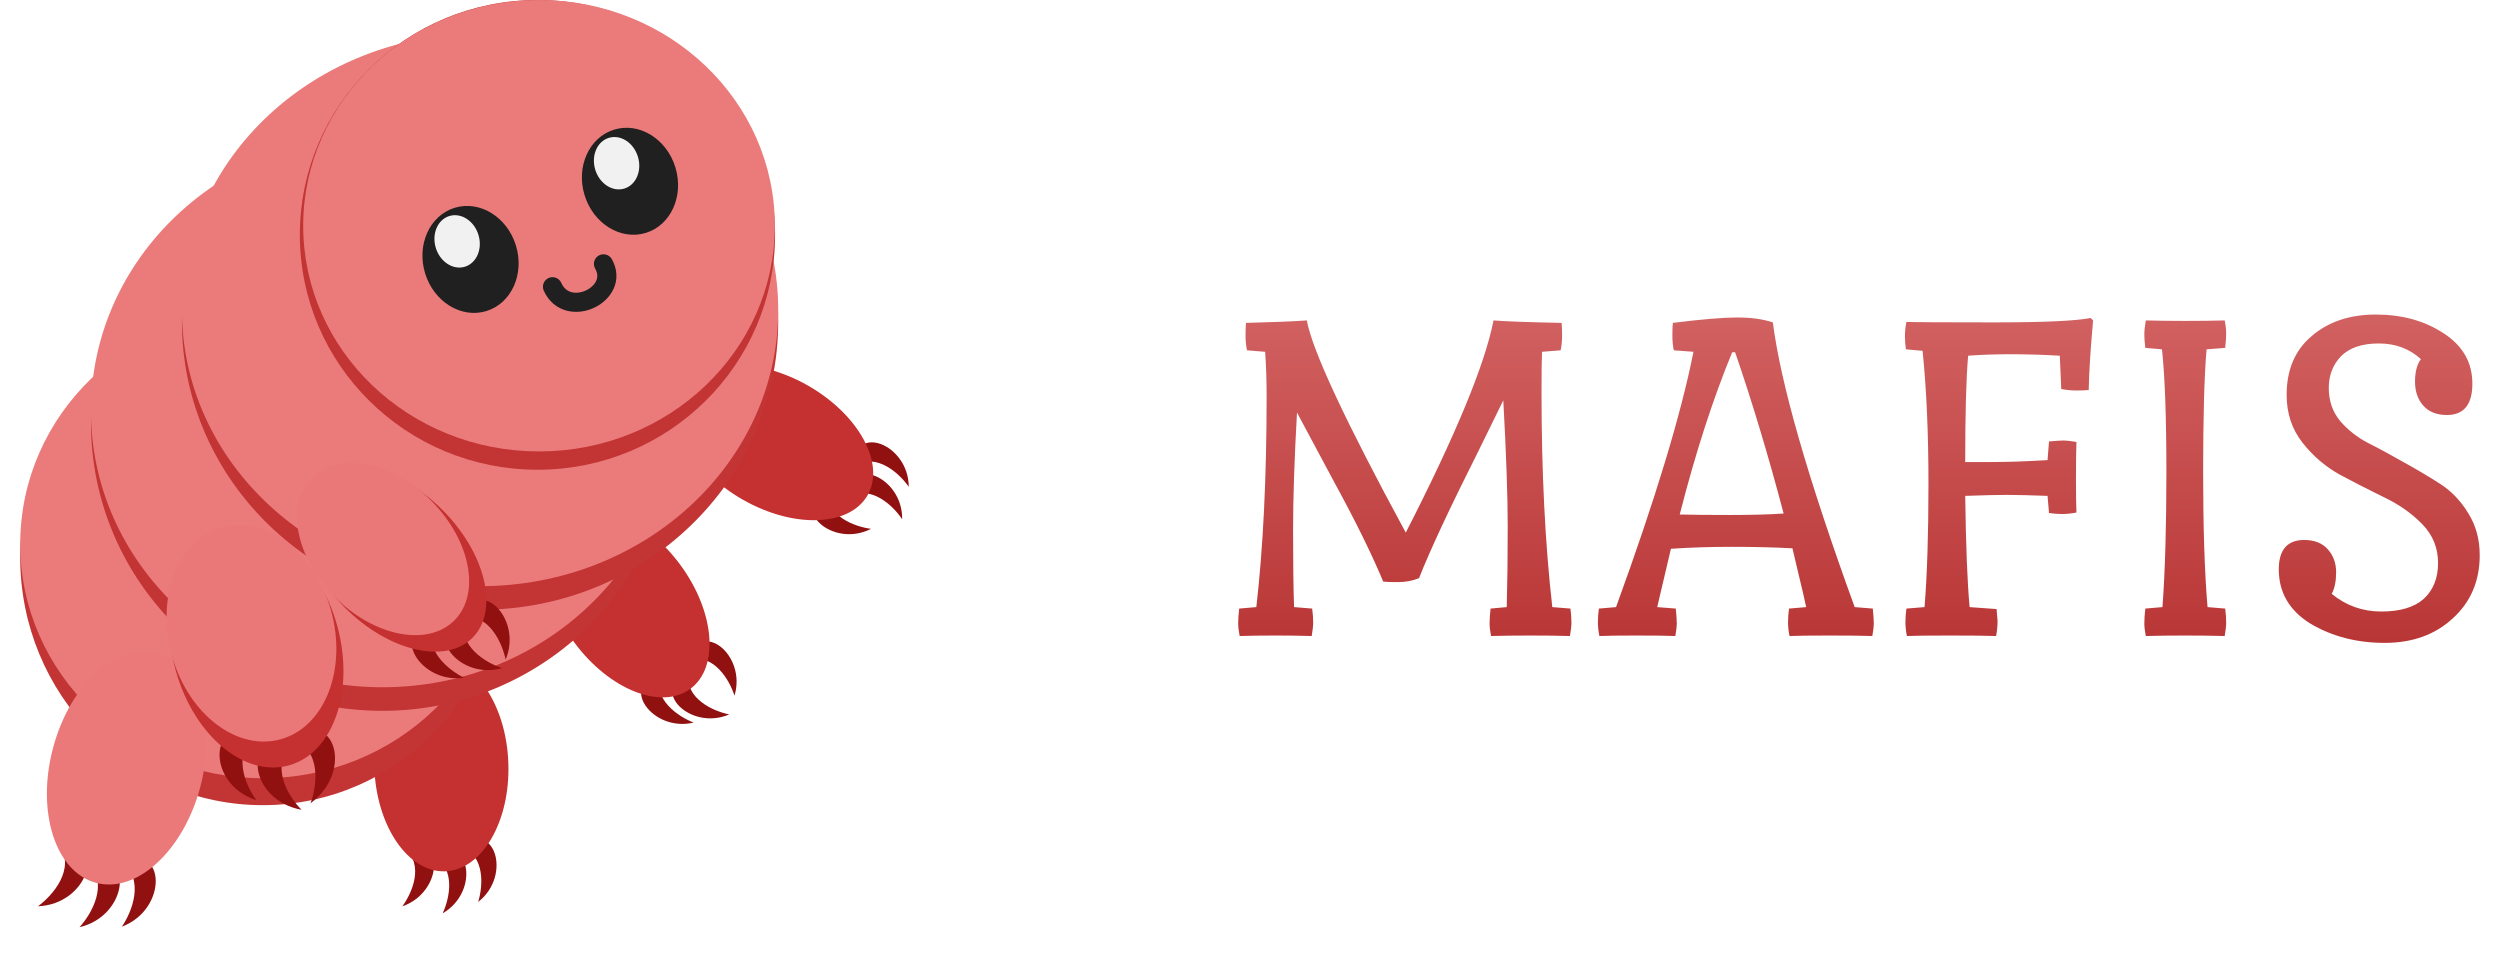
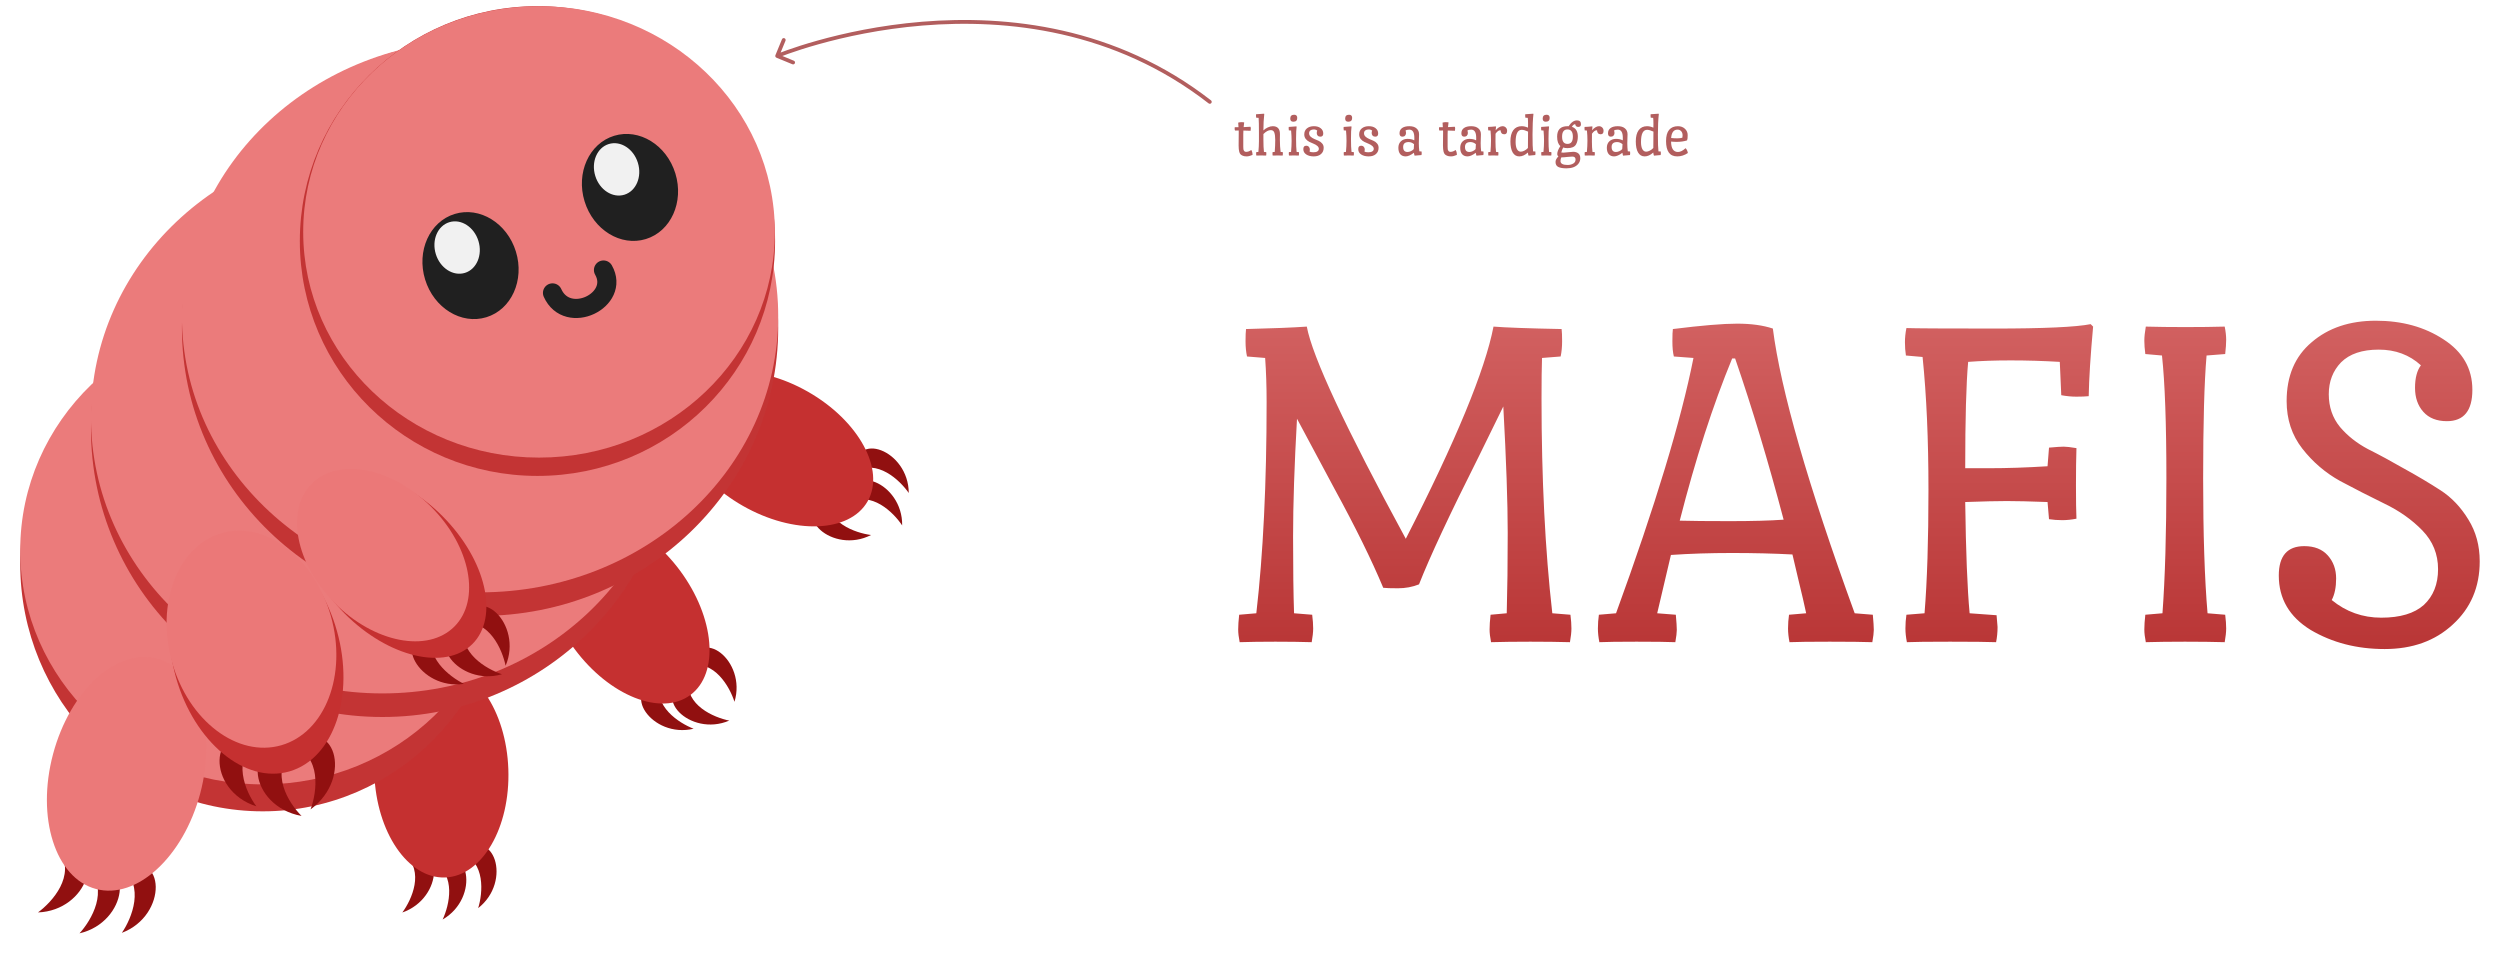
- <svg xmlns="http://www.w3.org/2000/svg" width="653" height="250" viewBox="0 0 653 250" fill="none">
-   <path d="M124.897 235.588C126.118 231.649 126.857 223.571 120.439 221.059C128.999 213.942 133.895 228.568 124.897 235.588Z" fill="#911010" />
-   <path d="M115.616 238.573C117.373 234.833 119.225 226.929 113.216 223.585C122.683 217.674 125.504 232.816 115.616 238.573Z" fill="#911010" />
-   <path d="M105.084 236.737C107.544 233.399 110.918 225.994 105.681 221.577C116.135 217.567 115.92 232.958 105.084 236.737Z" fill="#911010" />
-   <ellipse cx="17.514" cy="27.719" rx="17.514" ry="27.719" transform="matrix(0.999429 -0.0337796 0.0351897 0.999381 96.7952 172.775)" fill="#C53030" />
-   <path d="M191.845 181.703C190.596 177.78 186.611 170.717 180.008 172.214C182.878 161.595 195.124 170.922 191.845 181.703Z" fill="#911010" />
-   <path d="M190.484 186.61C186.448 185.798 178.99 182.612 179.754 175.884C169.514 179.902 180.127 191.051 190.484 186.61Z" fill="#911010" />
-   <path d="M181.173 188.735C177.332 187.252 170.522 182.848 172.414 176.347C161.642 178.572 170.213 191.358 181.173 188.735Z" fill="#911010" />
-   <ellipse cx="163.831" cy="157.645" rx="17.159" ry="27.719" transform="rotate(-36.527 163.831 157.645)" fill="#C53030" />
-   <path d="M237.367 127.159C235.019 123.777 229.131 118.2 223.261 121.574C222.878 110.581 237.327 115.89 237.367 127.159Z" fill="#911010" />
-   <path d="M235.646 135.632C233.365 132.204 227.589 126.512 221.653 129.769C221.489 118.77 235.829 124.364 235.646 135.632Z" fill="#911010" />
-   <path d="M227.516 138.135C223.434 137.603 215.775 134.936 216.074 128.173C206.135 132.885 217.489 143.278 227.516 138.135Z" fill="#911010" />
-   <ellipse cx="202.537" cy="115.615" rx="17.159" ry="27.719" transform="rotate(-60.3232 202.537 115.615)" fill="#C53030" />
-   <ellipse cx="68.637" cy="145.633" rx="63.357" ry="64.677" fill="#C33434" />
-   <ellipse cx="68.637" cy="142.113" rx="63.357" ry="61.157" fill="#EB7B7B" />
-   <ellipse cx="99.875" cy="110.434" rx="76.116" ry="75.236" fill="#C33434" />
-   <ellipse cx="99.875" cy="107.354" rx="76.116" ry="72.156" fill="#EB7B7B" />
-   <ellipse cx="125.394" cy="84.036" rx="77.876" ry="75.236" fill="#C33434" />
-   <ellipse cx="125.394" cy="80.956" rx="77.876" ry="72.156" fill="#EB7B7B" />
-   <ellipse cx="140.384" cy="61.35" rx="62.068" ry="61.35" fill="#C33434" />
-   <ellipse cx="140.793" cy="58.957" rx="61.597" ry="58.957" fill="#EB7B7B" />
-   <ellipse cx="122.901" cy="67.763" rx="12.405" ry="14.108" transform="rotate(-17.0738 122.901 67.7629)" fill="#202020" />
-   <ellipse cx="119.401" cy="63.048" rx="5.824" ry="6.926" transform="rotate(-17.0738 119.401 63.048)" fill="#F1F1F1" />
-   <ellipse cx="164.551" cy="47.346" rx="12.405" ry="14.108" transform="rotate(-17.0738 164.551 47.3459)" fill="#202020" />
-   <ellipse cx="161.052" cy="42.631" rx="5.824" ry="6.926" transform="rotate(-17.0738 161.052 42.631)" fill="#F1F1F1" />
-   <path d="M144.315 74.898C148.216 83.587 162.13 76.799 157.631 68.92" stroke="#202020" stroke-width="5" stroke-linecap="round" />
-   <path d="M31.829 242.048C34.447 238.221 37.895 229.79 31.746 224.965C43.379 220.157 43.905 237.49 31.829 242.048Z" fill="#911010" />
-   <path d="M20.767 242.178C23.901 238.743 28.503 230.867 23.07 225.284C35.294 222.072 33.397 239.272 20.767 242.178Z" fill="#911010" />
-   <path d="M9.925 236.714C13.691 233.945 19.784 227.109 15.541 220.629C28.213 219.787 22.936 236.247 9.925 236.714Z" fill="#911010" />
-   <ellipse cx="19.895" cy="31.128" rx="19.895" ry="31.128" transform="matrix(0.965696 0.259675 -0.257546 0.966266 21.8768 165.266)" fill="#EB7979" />
-   <path d="M121.19 177.017C117.31 175.103 110.598 169.853 113.191 163.227C101.707 164.541 109.473 178.73 121.19 177.017Z" fill="#911010" />
-   <path d="M131.11 174.505C127.006 173.136 119.643 168.846 121.311 161.93C110.112 164.793 119.735 177.794 131.11 174.505Z" fill="#911010" />
-   <path d="M132.065 172.285C131.195 168.047 127.812 160.225 120.747 161.058C124.922 150.28 136.686 161.382 132.065 172.285Z" fill="#911010" />
-   <ellipse cx="18.031" cy="29.127" rx="18.031" ry="29.127" transform="matrix(-0.708679 0.705531 0.705531 0.708679 95.0704 112.605)" fill="#C53030" />
-   <ellipse cx="17.801" cy="26.361" rx="17.801" ry="26.361" transform="matrix(-0.708679 0.705531 0.705531 0.708679 94.0784 112.152)" fill="#EB7878" />
-   <path d="M66.96 209.004C64.117 205.175 60.385 196.646 67.126 191.434C54.436 186.962 53.784 204.807 66.96 209.004Z" fill="#911010" />
-   <path d="M78.765 211.513C75.356 208.108 70.362 200.196 76.324 194.235C62.981 191.428 64.977 209.037 78.765 211.513Z" fill="#911010" />
-   <path d="M81.114 209.81C82.808 205.208 84.097 195.822 76.274 193.095C87.196 184.596 92.572 201.412 81.114 209.81Z" fill="#911010" />
-   <ellipse cx="21.881" cy="31.796" rx="21.881" ry="31.796" transform="matrix(-0.960491 0.278312 0.271453 0.962452 79.3725 132.581)" fill="#C53030" />
-   <ellipse cx="21.602" cy="28.777" rx="21.602" ry="28.777" transform="matrix(-0.960467 0.278394 0.271352 0.96248 78.6231 131.638)" fill="#EB7878" />
-   <path d="M407.895 84.336C407.98 85.019 408.023 86.085 408.023 87.536C408.023 88.987 407.895 90.309 407.639 91.504L402.775 91.888C402.69 94.277 402.647 97.819 402.647 102.512C402.647 123.419 403.586 142.107 405.463 158.576L410.199 158.96C410.37 160.325 410.455 161.52 410.455 162.544C410.455 163.483 410.327 164.677 410.071 166.128C407.084 166.043 403.628 166 399.703 166C395.778 166 392.364 166.043 389.463 166.128C389.207 164.848 389.079 163.739 389.079 162.8C389.079 161.776 389.164 160.496 389.335 158.96L393.559 158.576C393.73 152.432 393.815 145.435 393.815 137.584C393.815 129.648 393.431 118.64 392.663 104.56C391.81 106.352 389.676 110.704 386.263 117.616C378.668 132.72 373.463 143.856 370.647 151.024C368.94 151.707 367.106 152.048 365.143 152.048C363.266 152.048 361.986 152.005 361.303 151.92C358.316 144.752 354.05 136.091 348.503 125.936C343.042 115.696 339.799 109.637 338.775 107.76C338.092 119.877 337.751 130.16 337.751 138.608C337.751 146.971 337.836 153.627 338.007 158.576L342.743 158.96C342.914 160.325 342.999 161.52 342.999 162.544C342.999 163.483 342.871 164.677 342.615 166.128C339.884 166.043 336.727 166 333.143 166C329.559 166 326.444 166.043 323.799 166.128C323.543 164.848 323.415 163.739 323.415 162.8C323.415 161.776 323.5 160.496 323.671 158.96L328.151 158.576C329.943 143.045 330.839 124.656 330.839 103.408C330.839 99.312 330.711 95.472 330.455 91.888L325.719 91.504C325.463 90.309 325.335 88.987 325.335 87.536C325.335 86.085 325.378 85.019 325.463 84.336C332.46 84.165 337.751 83.952 341.335 83.696C342.786 91.547 351.404 110.021 367.191 139.12C380.247 113.605 387.884 95.131 390.103 83.696C393.26 83.952 399.191 84.165 407.895 84.336ZM437.212 91.504C436.956 90.48 436.828 89.157 436.828 87.536C436.828 85.915 436.871 84.848 436.956 84.336C444.465 83.397 450.055 82.928 453.724 82.928C457.393 82.928 460.508 83.355 463.068 84.208C465.116 100.251 472.241 125.04 484.444 158.576L489.18 158.96C489.351 160.837 489.436 162.16 489.436 162.928C489.436 163.611 489.308 164.677 489.052 166.128C486.663 166.043 482.951 166 477.916 166C472.881 166 469.383 166.043 467.42 166.128C467.164 164.848 467.036 163.653 467.036 162.544C467.036 161.349 467.121 160.155 467.292 158.96L471.772 158.576C471.345 156.528 470.663 153.584 469.724 149.744C468.785 145.819 468.273 143.643 468.188 143.216C463.324 142.96 458.033 142.832 452.316 142.832C446.684 142.832 441.393 143.003 436.444 143.344L432.86 158.576L437.724 158.96C437.895 160.837 437.98 162.16 437.98 162.928C437.98 163.611 437.852 164.677 437.596 166.128C435.548 166.043 432.177 166 427.484 166C422.876 166 419.633 166.043 417.756 166.128C417.5 164.848 417.372 163.653 417.372 162.544C417.372 161.349 417.457 160.155 417.628 158.96L422.108 158.576C432.348 130.501 439.089 108.272 442.332 91.888L437.212 91.504ZM438.748 134.384C441.649 134.469 446.001 134.512 451.804 134.512C457.607 134.512 462.3 134.384 465.884 134.128C461.873 118.939 457.649 104.901 453.212 92.016H452.444C447.409 104.219 442.844 118.341 438.748 134.384ZM535.202 115.312C537.079 115.141 538.359 115.056 539.042 115.056C539.725 115.056 540.834 115.184 542.37 115.44C542.285 118 542.242 121.243 542.242 125.168C542.242 129.093 542.285 131.995 542.37 133.872C541.09 134.128 539.853 134.256 538.658 134.256C537.463 134.256 536.311 134.171 535.202 134L534.818 129.52C530.21 129.349 526.669 129.264 524.194 129.264C521.719 129.264 518.093 129.349 513.314 129.52C513.485 142.491 513.869 152.176 514.466 158.576L521.506 159.088L521.762 162.16C521.762 163.525 521.634 164.848 521.378 166.128C519.159 166.043 515.149 166 509.346 166C503.629 166 499.874 166.043 498.082 166.128C497.826 164.848 497.698 163.653 497.698 162.544C497.698 161.349 497.783 160.155 497.954 158.96L502.69 158.576C503.373 150.213 503.714 139.461 503.714 126.32C503.714 113.179 503.202 101.616 502.178 91.632L497.826 91.248C497.655 90.139 497.57 88.987 497.57 87.792C497.57 86.597 497.698 85.36 497.954 84.08C500.087 84.165 507.682 84.208 520.738 84.208C533.794 84.208 542.242 83.824 546.082 83.056L546.722 83.696C546.039 91.205 545.655 97.264 545.57 101.872C544.717 101.957 543.65 102 542.37 102C541.09 102 539.767 101.872 538.402 101.616L538.018 92.912C533.666 92.656 529.399 92.528 525.218 92.528C521.122 92.528 517.41 92.656 514.082 92.912C513.57 98.544 513.314 107.803 513.314 120.688H519.586C524.279 120.688 529.357 120.517 534.818 120.176L535.202 115.312ZM576.356 91.248C575.759 98.16 575.46 108.869 575.46 123.376C575.46 137.883 575.844 149.616 576.612 158.576L581.22 158.96C581.391 160.325 581.476 161.52 581.476 162.544C581.476 163.483 581.348 164.677 581.092 166.128C578.105 166.043 574.649 166 570.724 166C566.799 166 563.385 166.043 560.484 166.128C560.228 164.848 560.1 163.739 560.1 162.8C560.1 161.776 560.185 160.496 560.356 158.96L564.836 158.576C565.519 149.36 565.86 137.627 565.86 123.376C565.86 109.04 565.476 98.331 564.708 91.248L560.356 90.864C560.185 89.499 560.1 88.347 560.1 87.408C560.1 86.384 560.228 85.147 560.484 83.696C563.471 83.781 566.927 83.824 570.852 83.824C574.777 83.824 578.191 83.781 581.092 83.696C581.348 84.976 581.476 86.128 581.476 87.152C581.476 88.091 581.391 89.328 581.22 90.864L576.356 91.248ZM601.877 141.04C604.522 141.04 606.57 141.851 608.021 143.472C609.472 145.093 610.197 147.099 610.197 149.488C610.197 151.792 609.813 153.669 609.045 155.12C612.8 158.192 617.109 159.728 621.973 159.728C626.922 159.728 630.634 158.619 633.109 156.4C635.584 154.096 636.821 150.981 636.821 147.056C636.821 143.131 635.456 139.76 632.725 136.944C629.994 134.128 626.666 131.781 622.741 129.904C618.901 128.027 615.061 126.064 611.221 124.016C607.381 121.883 604.096 119.067 601.365 115.568C598.634 112.069 597.269 107.931 597.269 103.152C597.269 96.581 599.445 91.461 603.797 87.792C608.149 84.037 613.738 82.16 620.565 82.16C627.392 82.16 633.28 83.781 638.229 87.024C643.264 90.267 645.781 94.661 645.781 100.208C645.781 105.669 643.562 108.4 639.125 108.4C636.48 108.4 634.432 107.589 632.981 105.968C631.53 104.347 630.805 102.256 630.805 99.696C630.805 97.136 631.317 95.173 632.341 93.808C629.354 91.077 625.685 89.712 621.333 89.712C616.981 89.712 613.696 90.821 611.477 93.04C609.344 95.259 608.277 98.032 608.277 101.36C608.277 104.688 609.258 107.547 611.221 109.936C613.184 112.24 615.616 114.16 618.517 115.696C621.418 117.147 624.576 118.853 627.989 120.816C631.402 122.693 634.56 124.571 637.461 126.448C640.362 128.325 642.794 130.885 644.757 134.128C646.72 137.285 647.701 140.912 647.701 145.008C647.701 151.749 645.354 157.253 640.661 161.52C636.053 165.787 630.122 167.92 622.869 167.92C615.616 167.92 609.173 166.256 603.541 162.928C597.994 159.515 595.221 154.779 595.221 148.72C595.221 143.6 597.44 141.04 601.877 141.04Z" fill="url(#paint0_linear_66_180)" />
+ <svg xmlns="http://www.w3.org/2000/svg" width="653" height="251" viewBox="0 0 653 251" fill="none">
+   <path d="M124.897 237.198C126.118 233.259 126.857 225.182 120.439 222.669C128.999 215.552 133.895 230.178 124.897 237.198Z" fill="#911010" />
+   <path d="M115.616 240.183C117.373 236.443 119.225 228.539 113.216 225.195C122.683 219.284 125.504 234.426 115.616 240.183Z" fill="#911010" />
+   <path d="M105.084 238.347C107.544 235.009 110.918 227.604 105.681 223.187C116.135 219.177 115.92 234.568 105.084 238.347Z" fill="#911010" />
+   <ellipse cx="17.514" cy="27.719" rx="17.514" ry="27.719" transform="matrix(0.999429 -0.0337796 0.0351897 0.999381 96.7952 174.385)" fill="#C53030" />
+   <path d="M191.845 183.313C190.596 179.39 186.611 172.327 180.008 173.824C182.878 163.206 195.124 172.532 191.845 183.313Z" fill="#911010" />
+   <path d="M190.484 188.22C186.448 187.409 178.99 184.222 179.754 177.494C169.514 181.512 180.127 192.661 190.484 188.22Z" fill="#911010" />
+   <path d="M181.173 190.345C177.332 188.862 170.522 184.458 172.414 177.957C161.642 180.182 170.213 192.968 181.173 190.345Z" fill="#911010" />
+   <ellipse cx="163.831" cy="159.255" rx="17.159" ry="27.719" transform="rotate(-36.527 163.831 159.255)" fill="#C53030" />
+   <path d="M237.367 128.769C235.019 125.387 229.131 119.81 223.261 123.184C222.878 112.191 237.327 117.5 237.367 128.769Z" fill="#911010" />
+   <path d="M235.646 137.242C233.365 133.814 227.589 128.122 221.653 131.379C221.489 120.381 235.829 125.974 235.646 137.242Z" fill="#911010" />
+   <path d="M227.516 139.745C223.434 139.213 215.775 136.547 216.074 129.783C206.135 134.495 217.489 144.888 227.516 139.745Z" fill="#911010" />
+   <ellipse cx="202.537" cy="117.225" rx="17.159" ry="27.719" transform="rotate(-60.3232 202.537 117.225)" fill="#C53030" />
+   <ellipse cx="68.637" cy="147.243" rx="63.357" ry="64.677" fill="#C33434" />
+   <ellipse cx="68.637" cy="143.723" rx="63.357" ry="61.157" fill="#EB7B7B" />
+   <ellipse cx="99.875" cy="112.044" rx="76.116" ry="75.236" fill="#C33434" />
+   <ellipse cx="99.875" cy="108.965" rx="76.116" ry="72.156" fill="#EB7B7B" />
+   <ellipse cx="125.394" cy="85.646" rx="77.876" ry="75.236" fill="#C33434" />
+   <ellipse cx="125.394" cy="82.566" rx="77.876" ry="72.156" fill="#EB7B7B" />
+   <ellipse cx="140.384" cy="62.96" rx="62.068" ry="61.35" fill="#C33434" />
+   <ellipse cx="140.793" cy="60.567" rx="61.597" ry="58.957" fill="#EB7B7B" />
+   <ellipse cx="122.901" cy="69.373" rx="12.405" ry="14.108" transform="rotate(-17.0738 122.901 69.373)" fill="#202020" />
+   <ellipse cx="119.401" cy="64.658" rx="5.824" ry="6.926" transform="rotate(-17.0738 119.401 64.6581)" fill="#F1F1F1" />
+   <ellipse cx="164.551" cy="48.956" rx="12.405" ry="14.108" transform="rotate(-17.0738 164.551 48.956)" fill="#202020" />
+   <ellipse cx="161.052" cy="44.241" rx="5.824" ry="6.926" transform="rotate(-17.0738 161.052 44.2411)" fill="#F1F1F1" />
+   <path d="M144.315 76.508C148.216 85.197 162.13 78.409 157.631 70.53" stroke="#202020" stroke-width="5" stroke-linecap="round" />
+   <path d="M31.829 243.658C34.447 239.831 37.895 231.4 31.746 226.575C43.379 221.767 43.905 239.1 31.829 243.658Z" fill="#911010" />
+   <path d="M20.767 243.788C23.901 240.353 28.503 232.477 23.07 226.894C35.294 223.682 33.397 240.882 20.767 243.788Z" fill="#911010" />
+   <path d="M9.925 238.324C13.691 235.555 19.784 228.719 15.541 222.239C28.213 221.397 22.936 237.857 9.925 238.324Z" fill="#911010" />
+   <ellipse cx="19.895" cy="31.128" rx="19.895" ry="31.128" transform="matrix(0.965696 0.259675 -0.257546 0.966266 21.8768 166.876)" fill="#EB7979" />
+   <path d="M121.19 178.627C117.31 176.713 110.598 171.463 113.191 164.837C101.707 166.151 109.473 180.34 121.19 178.627Z" fill="#911010" />
+   <path d="M131.11 176.115C127.006 174.746 119.643 170.457 121.311 163.54C110.112 166.403 119.735 179.404 131.11 176.115Z" fill="#911010" />
+   <path d="M132.065 173.895C131.195 169.657 127.812 161.835 120.747 162.668C124.922 151.89 136.686 162.992 132.065 173.895Z" fill="#911010" />
+   <ellipse cx="18.031" cy="29.127" rx="18.031" ry="29.127" transform="matrix(-0.708679 0.705531 0.705531 0.708679 95.0704 114.215)" fill="#C53030" />
+   <ellipse cx="17.801" cy="26.361" rx="17.801" ry="26.361" transform="matrix(-0.708679 0.705531 0.705531 0.708679 94.0784 113.762)" fill="#EB7878" />
+   <path d="M66.96 210.614C64.117 206.786 60.385 198.256 67.126 193.044C54.436 188.573 53.784 206.417 66.96 210.614Z" fill="#911010" />
+   <path d="M78.765 213.123C75.356 209.718 70.362 201.806 76.324 195.845C62.981 193.038 64.977 210.647 78.765 213.123Z" fill="#911010" />
+   <path d="M81.114 211.421C82.808 206.818 84.097 197.432 76.274 194.705C87.196 186.206 92.572 203.022 81.114 211.421Z" fill="#911010" />
+   <ellipse cx="21.881" cy="31.796" rx="21.881" ry="31.796" transform="matrix(-0.960491 0.278312 0.271453 0.962452 79.3725 134.191)" fill="#C53030" />
+   <ellipse cx="21.602" cy="28.777" rx="21.602" ry="28.777" transform="matrix(-0.960467 0.278394 0.271352 0.96248 78.6231 133.248)" fill="#EB7878" />
+   <path d="M407.895 85.946C407.98 86.629 408.023 87.695 408.023 89.146C408.023 90.597 407.895 91.919 407.639 93.114L402.775 93.498C402.69 95.887 402.647 99.429 402.647 104.122C402.647 125.029 403.586 143.717 405.463 160.186L410.199 160.57C410.37 161.935 410.455 163.13 410.455 164.154C410.455 165.093 410.327 166.287 410.071 167.738C407.084 167.653 403.628 167.61 399.703 167.61C395.778 167.61 392.364 167.653 389.463 167.738C389.207 166.458 389.079 165.349 389.079 164.41C389.079 163.386 389.164 162.106 389.335 160.57L393.559 160.186C393.73 154.042 393.815 147.045 393.815 139.194C393.815 131.258 393.431 120.25 392.663 106.17C391.81 107.962 389.676 112.314 386.263 119.226C378.668 134.33 373.463 145.466 370.647 152.634C368.94 153.317 367.106 153.658 365.143 153.658C363.266 153.658 361.986 153.615 361.303 153.53C358.316 146.362 354.05 137.701 348.503 127.546C343.042 117.306 339.799 111.247 338.775 109.37C338.092 121.487 337.751 131.77 337.751 140.218C337.751 148.581 337.836 155.237 338.007 160.186L342.743 160.57C342.914 161.935 342.999 163.13 342.999 164.154C342.999 165.093 342.871 166.287 342.615 167.738C339.884 167.653 336.727 167.61 333.143 167.61C329.559 167.61 326.444 167.653 323.799 167.738C323.543 166.458 323.415 165.349 323.415 164.41C323.415 163.386 323.5 162.106 323.671 160.57L328.151 160.186C329.943 144.655 330.839 126.266 330.839 105.018C330.839 100.922 330.711 97.082 330.455 93.498L325.719 93.114C325.463 91.919 325.335 90.597 325.335 89.146C325.335 87.695 325.378 86.629 325.463 85.946C332.46 85.775 337.751 85.562 341.335 85.306C342.786 93.157 351.404 111.631 367.191 140.73C380.247 115.215 387.884 96.741 390.103 85.306C393.26 85.562 399.191 85.775 407.895 85.946ZM437.212 93.114C436.956 92.09 436.828 90.767 436.828 89.146C436.828 87.525 436.871 86.458 436.956 85.946C444.465 85.007 450.055 84.538 453.724 84.538C457.393 84.538 460.508 84.965 463.068 85.818C465.116 101.861 472.241 126.65 484.444 160.186L489.18 160.57C489.351 162.447 489.436 163.77 489.436 164.538C489.436 165.221 489.308 166.287 489.052 167.738C486.663 167.653 482.951 167.61 477.916 167.61C472.881 167.61 469.383 167.653 467.42 167.738C467.164 166.458 467.036 165.263 467.036 164.154C467.036 162.959 467.121 161.765 467.292 160.57L471.772 160.186C471.345 158.138 470.663 155.194 469.724 151.354C468.785 147.429 468.273 145.253 468.188 144.826C463.324 144.57 458.033 144.442 452.316 144.442C446.684 144.442 441.393 144.613 436.444 144.954L432.86 160.186L437.724 160.57C437.895 162.447 437.98 163.77 437.98 164.538C437.98 165.221 437.852 166.287 437.596 167.738C435.548 167.653 432.177 167.61 427.484 167.61C422.876 167.61 419.633 167.653 417.756 167.738C417.5 166.458 417.372 165.263 417.372 164.154C417.372 162.959 417.457 161.765 417.628 160.57L422.108 160.186C432.348 132.111 439.089 109.882 442.332 93.498L437.212 93.114ZM438.748 135.994C441.649 136.079 446.001 136.122 451.804 136.122C457.607 136.122 462.3 135.994 465.884 135.738C461.873 120.549 457.649 106.511 453.212 93.626H452.444C447.409 105.829 442.844 119.951 438.748 135.994ZM535.202 116.922C537.079 116.751 538.359 116.666 539.042 116.666C539.725 116.666 540.834 116.794 542.37 117.05C542.285 119.61 542.242 122.853 542.242 126.778C542.242 130.703 542.285 133.605 542.37 135.482C541.09 135.738 539.853 135.866 538.658 135.866C537.463 135.866 536.311 135.781 535.202 135.61L534.818 131.13C530.21 130.959 526.669 130.874 524.194 130.874C521.719 130.874 518.093 130.959 513.314 131.13C513.485 144.101 513.869 153.786 514.466 160.186L521.506 160.698L521.762 163.77C521.762 165.135 521.634 166.458 521.378 167.738C519.159 167.653 515.149 167.61 509.346 167.61C503.629 167.61 499.874 167.653 498.082 167.738C497.826 166.458 497.698 165.263 497.698 164.154C497.698 162.959 497.783 161.765 497.954 160.57L502.69 160.186C503.373 151.823 503.714 141.071 503.714 127.93C503.714 114.789 503.202 103.226 502.178 93.242L497.826 92.858C497.655 91.749 497.57 90.597 497.57 89.402C497.57 88.207 497.698 86.97 497.954 85.69C500.087 85.775 507.682 85.818 520.738 85.818C533.794 85.818 542.242 85.434 546.082 84.666L546.722 85.306C546.039 92.815 545.655 98.874 545.57 103.482C544.717 103.567 543.65 103.61 542.37 103.61C541.09 103.61 539.767 103.482 538.402 103.226L538.018 94.522C533.666 94.266 529.399 94.138 525.218 94.138C521.122 94.138 517.41 94.266 514.082 94.522C513.57 100.154 513.314 109.413 513.314 122.298H519.586C524.279 122.298 529.357 122.127 534.818 121.786L535.202 116.922ZM576.356 92.858C575.759 99.77 575.46 110.479 575.46 124.986C575.46 139.493 575.844 151.226 576.612 160.186L581.22 160.57C581.391 161.935 581.476 163.13 581.476 164.154C581.476 165.093 581.348 166.287 581.092 167.738C578.105 167.653 574.649 167.61 570.724 167.61C566.799 167.61 563.385 167.653 560.484 167.738C560.228 166.458 560.1 165.349 560.1 164.41C560.1 163.386 560.185 162.106 560.356 160.57L564.836 160.186C565.519 150.97 565.86 139.237 565.86 124.986C565.86 110.65 565.476 99.941 564.708 92.858L560.356 92.474C560.185 91.109 560.1 89.957 560.1 89.018C560.1 87.994 560.228 86.757 560.484 85.306C563.471 85.391 566.927 85.434 570.852 85.434C574.777 85.434 578.191 85.391 581.092 85.306C581.348 86.586 581.476 87.738 581.476 88.762C581.476 89.701 581.391 90.938 581.22 92.474L576.356 92.858ZM601.877 142.65C604.522 142.65 606.57 143.461 608.021 145.082C609.472 146.703 610.197 148.709 610.197 151.098C610.197 153.402 609.813 155.279 609.045 156.73C612.8 159.802 617.109 161.338 621.973 161.338C626.922 161.338 630.634 160.229 633.109 158.01C635.584 155.706 636.821 152.591 636.821 148.666C636.821 144.741 635.456 141.37 632.725 138.554C629.994 135.738 626.666 133.391 622.741 131.514C618.901 129.637 615.061 127.674 611.221 125.626C607.381 123.493 604.096 120.677 601.365 117.178C598.634 113.679 597.269 109.541 597.269 104.762C597.269 98.191 599.445 93.071 603.797 89.402C608.149 85.647 613.738 83.77 620.565 83.77C627.392 83.77 633.28 85.391 638.229 88.634C643.264 91.877 645.781 96.271 645.781 101.818C645.781 107.279 643.562 110.01 639.125 110.01C636.48 110.01 634.432 109.199 632.981 107.578C631.53 105.957 630.805 103.866 630.805 101.306C630.805 98.746 631.317 96.783 632.341 95.418C629.354 92.687 625.685 91.322 621.333 91.322C616.981 91.322 613.696 92.431 611.477 94.65C609.344 96.869 608.277 99.642 608.277 102.97C608.277 106.298 609.258 109.157 611.221 111.546C613.184 113.85 615.616 115.77 618.517 117.306C621.418 118.757 624.576 120.463 627.989 122.426C631.402 124.303 634.56 126.181 637.461 128.058C640.362 129.935 642.794 132.495 644.757 135.738C646.72 138.895 647.701 142.522 647.701 146.618C647.701 153.359 645.354 158.863 640.661 163.13C636.053 167.397 630.122 169.53 622.869 169.53C615.616 169.53 609.173 167.866 603.541 164.538C597.994 161.125 595.221 156.389 595.221 150.33C595.221 145.21 597.44 142.65 601.877 142.65Z" fill="url(#paint0_linear_66_180)" />
+   <path d="M323.528 38.018C323.528 38.018 323.539 36.829 323.56 34.45C323.56 34.29 323.555 34.167 323.544 34.082C323.096 34.082 322.776 34.087 322.584 34.098C322.52 33.927 322.488 33.762 322.488 33.602C322.488 33.431 322.499 33.303 322.52 33.218H323.496L323.416 32.034C323.683 31.949 323.96 31.906 324.248 31.906C324.547 31.906 324.792 31.927 324.984 31.97L324.84 33.202C325.427 33.191 326.019 33.159 326.616 33.106C326.68 33.245 326.712 33.399 326.712 33.57C326.712 33.73 326.691 33.927 326.648 34.162C326.253 34.141 325.629 34.119 324.776 34.098C324.755 34.311 324.744 34.626 324.744 35.042V38.29C324.744 38.567 324.755 38.797 324.776 38.978C324.808 39.149 324.877 39.309 324.984 39.458C325.101 39.597 325.267 39.666 325.48 39.666C325.949 39.666 326.397 39.501 326.824 39.17C327.048 39.49 327.16 39.922 327.16 40.466C326.573 40.722 326.061 40.85 325.624 40.85C325.197 40.85 324.856 40.791 324.6 40.674C324.344 40.567 324.147 40.439 324.008 40.29C323.869 40.13 323.763 39.911 323.688 39.634C323.581 39.239 323.528 38.701 323.528 38.018ZM334.322 35.01L334.306 36.562C334.306 37.693 334.37 38.733 334.498 39.682L335.058 39.73C335.08 39.901 335.09 40.05 335.09 40.178C335.09 40.295 335.074 40.445 335.042 40.626C334.669 40.615 334.226 40.61 333.714 40.61C333.213 40.61 332.781 40.615 332.418 40.626C332.386 40.466 332.37 40.327 332.37 40.21C332.37 40.082 332.381 39.922 332.402 39.73L332.962 39.682C333.048 38.53 333.09 37.506 333.09 36.61C333.09 35.714 333.01 35.053 332.85 34.626C332.701 34.199 332.392 33.986 331.922 33.986C331.325 33.986 330.685 34.327 330.002 35.01V36.514C330.002 37.826 330.05 38.882 330.146 39.682L330.738 39.73C330.76 39.901 330.77 40.05 330.77 40.178C330.77 40.295 330.754 40.445 330.722 40.626C330.349 40.615 329.917 40.61 329.426 40.61C328.936 40.61 328.509 40.615 328.146 40.626C328.114 40.466 328.098 40.327 328.098 40.21C328.098 40.082 328.109 39.922 328.13 39.73L328.69 39.682C328.786 38.679 328.834 37.751 328.834 36.898V34.706C328.834 32.786 328.808 31.479 328.754 30.786L328.114 30.738C328.082 30.599 328.066 30.439 328.066 30.258C328.066 30.066 328.072 29.927 328.082 29.842C329.053 29.789 329.746 29.741 330.162 29.698L330.226 29.778C330.077 31.047 330.002 32.477 330.002 34.066C330.322 33.746 330.706 33.485 331.154 33.282C331.602 33.069 332.029 32.962 332.434 32.962C333.693 32.962 334.322 33.645 334.322 35.01ZM337.222 39.682C337.318 38.637 337.366 37.682 337.366 36.818C337.366 35.943 337.323 35.037 337.238 34.098L336.646 34.05C336.614 33.869 336.598 33.698 336.598 33.538C336.598 33.367 336.603 33.239 336.614 33.154C337.232 33.133 337.894 33.085 338.598 33.01L338.678 33.09C338.582 33.719 338.534 34.775 338.534 36.258C338.534 37.741 338.582 38.882 338.678 39.682L339.27 39.73C339.291 39.901 339.302 40.05 339.302 40.178C339.302 40.295 339.286 40.445 339.254 40.626C338.88 40.615 338.448 40.61 337.958 40.61C337.467 40.61 337.04 40.615 336.678 40.626C336.646 40.466 336.63 40.301 336.63 40.13C336.63 39.959 336.64 39.826 336.662 39.73L337.222 39.682ZM338.838 30.802C338.838 31.463 338.496 31.794 337.814 31.794C337.28 31.794 337.014 31.522 337.014 30.978C337.014 30.306 337.355 29.97 338.038 29.97C338.571 29.97 338.838 30.247 338.838 30.802ZM343.185 32.962C343.931 32.962 344.523 33.138 344.961 33.49C345.409 33.842 345.633 34.301 345.633 34.866C345.633 35.421 345.382 35.698 344.881 35.698C344.582 35.698 344.347 35.607 344.177 35.426C344.017 35.234 343.937 35.01 343.937 34.754C343.937 34.498 343.979 34.285 344.065 34.114C343.809 33.911 343.505 33.81 343.153 33.81C342.801 33.81 342.507 33.895 342.273 34.066C342.049 34.237 341.937 34.487 341.937 34.818C341.937 35.149 342.065 35.437 342.321 35.682C342.587 35.927 342.907 36.13 343.281 36.29C343.654 36.439 344.027 36.599 344.401 36.77C344.774 36.93 345.089 37.165 345.345 37.474C345.611 37.773 345.745 38.146 345.745 38.594C345.745 39.287 345.51 39.837 345.041 40.242C344.582 40.647 343.953 40.85 343.153 40.85C342.353 40.85 341.697 40.679 341.185 40.338C340.683 39.997 340.433 39.549 340.433 38.994V38.93C340.433 38.354 340.683 38.066 341.185 38.066C341.483 38.066 341.713 38.162 341.873 38.354C342.043 38.535 342.129 38.749 342.129 38.994C342.129 39.239 342.102 39.431 342.049 39.57C342.262 39.709 342.598 39.778 343.057 39.778C343.526 39.778 343.878 39.698 344.113 39.538C344.358 39.378 344.481 39.159 344.481 38.882C344.481 38.594 344.347 38.338 344.081 38.114C343.825 37.89 343.51 37.703 343.137 37.554C342.763 37.394 342.39 37.229 342.017 37.058C341.643 36.877 341.323 36.621 341.057 36.29C340.801 35.959 340.673 35.565 340.673 35.106C340.673 34.445 340.902 33.922 341.361 33.538C341.83 33.154 342.438 32.962 343.185 32.962ZM351.565 39.682C351.661 38.637 351.709 37.682 351.709 36.818C351.709 35.943 351.667 35.037 351.581 34.098L350.989 34.05C350.957 33.869 350.941 33.698 350.941 33.538C350.941 33.367 350.947 33.239 350.957 33.154C351.576 33.133 352.237 33.085 352.941 33.01L353.021 33.09C352.925 33.719 352.877 34.775 352.877 36.258C352.877 37.741 352.925 38.882 353.021 39.682L353.613 39.73C353.635 39.901 353.645 40.05 353.645 40.178C353.645 40.295 353.629 40.445 353.597 40.626C353.224 40.615 352.792 40.61 352.301 40.61C351.811 40.61 351.384 40.615 351.021 40.626C350.989 40.466 350.973 40.301 350.973 40.13C350.973 39.959 350.984 39.826 351.005 39.73L351.565 39.682ZM353.181 30.802C353.181 31.463 352.84 31.794 352.157 31.794C351.624 31.794 351.357 31.522 351.357 30.978C351.357 30.306 351.699 29.97 352.381 29.97C352.915 29.97 353.181 30.247 353.181 30.802ZM357.529 32.962C358.275 32.962 358.867 33.138 359.305 33.49C359.753 33.842 359.977 34.301 359.977 34.866C359.977 35.421 359.726 35.698 359.225 35.698C358.926 35.698 358.691 35.607 358.521 35.426C358.361 35.234 358.281 35.01 358.281 34.754C358.281 34.498 358.323 34.285 358.409 34.114C358.153 33.911 357.849 33.81 357.497 33.81C357.145 33.81 356.851 33.895 356.617 34.066C356.393 34.237 356.281 34.487 356.281 34.818C356.281 35.149 356.409 35.437 356.664 35.682C356.931 35.927 357.251 36.13 357.625 36.29C357.998 36.439 358.371 36.599 358.745 36.77C359.118 36.93 359.433 37.165 359.689 37.474C359.955 37.773 360.089 38.146 360.089 38.594C360.089 39.287 359.854 39.837 359.385 40.242C358.926 40.647 358.297 40.85 357.497 40.85C356.697 40.85 356.041 40.679 355.529 40.338C355.027 39.997 354.777 39.549 354.777 38.994V38.93C354.777 38.354 355.027 38.066 355.529 38.066C355.827 38.066 356.057 38.162 356.217 38.354C356.387 38.535 356.473 38.749 356.473 38.994C356.473 39.239 356.446 39.431 356.393 39.57C356.606 39.709 356.942 39.778 357.401 39.778C357.87 39.778 358.222 39.698 358.457 39.538C358.702 39.378 358.825 39.159 358.825 38.882C358.825 38.594 358.691 38.338 358.424 38.114C358.169 37.89 357.854 37.703 357.481 37.554C357.107 37.394 356.734 37.229 356.361 37.058C355.987 36.877 355.667 36.621 355.401 36.29C355.145 35.959 355.017 35.565 355.017 35.106C355.017 34.445 355.246 33.922 355.705 33.538C356.174 33.154 356.782 32.962 357.529 32.962ZM370.661 35.09L370.597 37.394C370.597 38.119 370.64 38.829 370.725 39.522L371.317 39.57C371.338 39.741 371.349 39.901 371.349 40.05C371.349 40.189 371.333 40.338 371.301 40.498C370.992 40.509 370.389 40.562 369.493 40.658C369.418 40.455 369.36 40.205 369.317 39.906C368.485 40.535 367.765 40.85 367.157 40.85C366.56 40.85 366.09 40.658 365.749 40.274C365.418 39.879 365.253 39.325 365.253 38.61C365.253 37.885 365.477 37.314 365.925 36.898C366.384 36.482 366.954 36.274 367.637 36.274C368.33 36.274 368.922 36.402 369.413 36.658C369.424 36.541 369.429 36.349 369.429 36.082C369.429 35.293 369.317 34.727 369.093 34.386C368.88 34.034 368.549 33.858 368.101 33.858C367.653 33.858 367.328 33.943 367.125 34.114C367.21 34.285 367.253 34.498 367.253 34.754C367.253 35.01 367.168 35.234 366.997 35.426C366.837 35.607 366.608 35.698 366.309 35.698C365.808 35.698 365.557 35.405 365.557 34.818C365.557 34.221 365.781 33.762 366.229 33.442C366.677 33.122 367.306 32.962 368.117 32.962C368.928 32.962 369.552 33.154 369.989 33.538C370.437 33.911 370.661 34.429 370.661 35.09ZM369.349 37.666C368.912 37.293 368.442 37.106 367.941 37.106C366.981 37.106 366.501 37.533 366.501 38.386C366.501 39.261 366.88 39.698 367.637 39.698C367.914 39.698 368.208 39.629 368.517 39.49C368.837 39.341 369.088 39.159 369.269 38.946C369.322 38.306 369.349 37.879 369.349 37.666ZM376.903 38.018C376.903 38.018 376.914 36.829 376.935 34.45C376.935 34.29 376.93 34.167 376.919 34.082C376.471 34.082 376.151 34.087 375.959 34.098C375.895 33.927 375.863 33.762 375.863 33.602C375.863 33.431 375.874 33.303 375.895 33.218H376.871L376.791 32.034C377.058 31.949 377.335 31.906 377.623 31.906C377.922 31.906 378.167 31.927 378.359 31.97L378.215 33.202C378.802 33.191 379.394 33.159 379.991 33.106C380.055 33.245 380.087 33.399 380.087 33.57C380.087 33.73 380.066 33.927 380.023 34.162C379.628 34.141 379.004 34.119 378.151 34.098C378.13 34.311 378.119 34.626 378.119 35.042V38.29C378.119 38.567 378.13 38.797 378.151 38.978C378.183 39.149 378.252 39.309 378.359 39.458C378.476 39.597 378.642 39.666 378.855 39.666C379.324 39.666 379.772 39.501 380.199 39.17C380.423 39.49 380.535 39.922 380.535 40.466C379.948 40.722 379.436 40.85 378.999 40.85C378.572 40.85 378.231 40.791 377.975 40.674C377.719 40.567 377.522 40.439 377.383 40.29C377.244 40.13 377.138 39.911 377.063 39.634C376.956 39.239 376.903 38.701 376.903 38.018ZM386.817 35.09L386.753 37.394C386.753 38.119 386.796 38.829 386.881 39.522L387.473 39.57C387.495 39.741 387.505 39.901 387.505 40.05C387.505 40.189 387.489 40.338 387.457 40.498C387.148 40.509 386.545 40.562 385.649 40.658C385.575 40.455 385.516 40.205 385.473 39.906C384.641 40.535 383.921 40.85 383.313 40.85C382.716 40.85 382.247 40.658 381.905 40.274C381.575 39.879 381.409 39.325 381.409 38.61C381.409 37.885 381.633 37.314 382.081 36.898C382.54 36.482 383.111 36.274 383.793 36.274C384.487 36.274 385.079 36.402 385.569 36.658C385.58 36.541 385.585 36.349 385.585 36.082C385.585 35.293 385.473 34.727 385.249 34.386C385.036 34.034 384.705 33.858 384.257 33.858C383.809 33.858 383.484 33.943 383.281 34.114C383.367 34.285 383.409 34.498 383.409 34.754C383.409 35.01 383.324 35.234 383.153 35.426C382.993 35.607 382.764 35.698 382.465 35.698C381.964 35.698 381.713 35.405 381.713 34.818C381.713 34.221 381.937 33.762 382.385 33.442C382.833 33.122 383.463 32.962 384.273 32.962C385.084 32.962 385.708 33.154 386.145 33.538C386.593 33.911 386.817 34.429 386.817 35.09ZM385.505 37.666C385.068 37.293 384.599 37.106 384.097 37.106C383.137 37.106 382.657 37.533 382.657 38.386C382.657 39.261 383.036 39.698 383.793 39.698C384.071 39.698 384.364 39.629 384.673 39.49C384.993 39.341 385.244 39.159 385.425 38.946C385.479 38.306 385.505 37.879 385.505 37.666ZM389.308 39.682C389.404 38.615 389.452 37.639 389.452 36.754C389.452 35.858 389.409 34.973 389.324 34.098L388.732 34.05C388.7 33.879 388.684 33.703 388.684 33.522C388.684 33.341 388.689 33.218 388.7 33.154C389.244 33.143 389.905 33.095 390.684 33.01L390.764 33.09C390.753 33.154 390.721 33.469 390.668 34.034C390.913 33.725 391.196 33.469 391.516 33.266C391.847 33.063 392.167 32.962 392.476 32.962C392.796 32.962 393.073 33.074 393.308 33.298C393.543 33.522 393.66 33.815 393.66 34.178C393.66 34.775 393.409 35.074 392.908 35.074C392.62 35.074 392.391 34.983 392.22 34.802C392.049 34.61 391.964 34.359 391.964 34.05C391.943 34.039 391.905 34.034 391.852 34.034C391.457 34.034 391.052 34.333 390.636 34.93C390.625 35.229 390.62 35.901 390.62 36.946C390.62 37.981 390.668 38.893 390.764 39.682L391.356 39.73C391.377 39.965 391.388 40.13 391.388 40.226C391.388 40.311 391.372 40.445 391.34 40.626C391.041 40.615 390.604 40.61 390.028 40.61C389.452 40.61 389.031 40.615 388.764 40.626C388.732 40.466 388.716 40.317 388.716 40.178C388.716 40.029 388.727 39.879 388.748 39.73L389.308 39.682ZM399.111 33.346L399.127 32.338C399.127 31.698 399.105 31.181 399.063 30.786L398.423 30.738C398.391 30.61 398.375 30.445 398.375 30.242C398.375 30.039 398.38 29.906 398.391 29.842C399.34 29.799 400.033 29.751 400.471 29.698L400.535 29.778C400.375 31.175 400.295 32.978 400.295 35.186C400.295 37.383 400.343 38.834 400.439 39.538L401.031 39.57C401.052 39.805 401.063 39.981 401.063 40.098C401.063 40.205 401.047 40.338 401.015 40.498C400.599 40.519 400.017 40.573 399.271 40.658C399.185 40.487 399.121 40.215 399.079 39.842C398.343 40.514 397.596 40.85 396.839 40.85C396.092 40.85 395.516 40.509 395.111 39.826C394.716 39.143 394.519 38.178 394.519 36.93C394.519 35.671 394.769 34.695 395.271 34.002C395.783 33.309 396.513 32.962 397.463 32.962C397.996 32.962 398.545 33.09 399.111 33.346ZM397.479 33.906C396.412 33.906 395.879 34.967 395.879 37.09C395.879 37.89 395.996 38.514 396.231 38.962C396.476 39.399 396.812 39.618 397.239 39.618C397.527 39.618 397.841 39.527 398.183 39.346C398.535 39.165 398.839 38.935 399.095 38.658C399.116 37.335 399.127 35.906 399.127 34.37C398.444 34.061 397.895 33.906 397.479 33.906ZM403.159 39.682C403.255 38.637 403.303 37.682 403.303 36.818C403.303 35.943 403.26 35.037 403.175 34.098L402.583 34.05C402.551 33.869 402.535 33.698 402.535 33.538C402.535 33.367 402.54 33.239 402.551 33.154C403.17 33.133 403.831 33.085 404.535 33.01L404.615 33.09C404.519 33.719 404.471 34.775 404.471 36.258C404.471 37.741 404.519 38.882 404.615 39.682L405.207 39.73C405.228 39.901 405.239 40.05 405.239 40.178C405.239 40.295 405.223 40.445 405.191 40.626C404.818 40.615 404.386 40.61 403.895 40.61C403.404 40.61 402.978 40.615 402.615 40.626C402.583 40.466 402.567 40.301 402.567 40.13C402.567 39.959 402.578 39.826 402.599 39.73L403.159 39.682ZM404.775 30.802C404.775 31.463 404.434 31.794 403.751 31.794C403.218 31.794 402.951 31.522 402.951 30.978C402.951 30.306 403.292 29.97 403.975 29.97C404.508 29.97 404.775 30.247 404.775 30.802ZM409.426 32.962C409.554 32.962 409.65 32.967 409.714 32.978C410.386 31.954 411.117 31.442 411.906 31.442C412.6 31.442 412.946 31.778 412.946 32.45C412.946 32.919 412.712 33.154 412.242 33.154C411.784 33.154 411.517 32.914 411.442 32.434C411.133 32.434 410.845 32.663 410.578 33.122C411.613 33.463 412.13 34.317 412.13 35.682C412.13 36.514 411.965 37.207 411.634 37.762C411.261 38.381 410.525 38.69 409.426 38.69C408.968 38.69 408.594 38.637 408.306 38.53C408.082 38.925 407.917 39.357 407.81 39.826C407.992 39.858 408.184 39.874 408.386 39.874C408.589 39.874 408.994 39.837 409.602 39.762C410.21 39.687 410.648 39.65 410.914 39.65C411.469 39.65 411.917 39.789 412.258 40.066C412.6 40.343 412.77 40.77 412.77 41.346C412.77 41.922 412.584 42.423 412.21 42.85C411.56 43.597 410.546 43.97 409.17 43.97C408.242 43.97 407.533 43.853 407.042 43.618C406.552 43.383 406.306 42.946 406.306 42.306C406.306 41.837 406.557 41.351 407.058 40.85C406.856 40.701 406.754 40.493 406.754 40.226C406.754 39.661 407.026 38.967 407.57 38.146C407.005 37.687 406.722 36.866 406.722 35.682C406.722 33.869 407.624 32.962 409.426 32.962ZM408.018 35.698C408.018 36.957 408.488 37.586 409.426 37.586C410.365 37.586 410.834 36.957 410.834 35.698C410.834 34.439 410.365 33.81 409.426 33.81C408.488 33.81 408.018 34.439 408.018 35.698ZM407.602 42.066C407.602 42.749 408.226 43.09 409.474 43.09C410.008 43.09 410.482 42.973 410.898 42.738C411.325 42.503 411.538 42.151 411.538 41.682C411.538 41.159 411.256 40.898 410.69 40.898C410.413 40.898 409.976 40.93 409.378 40.994C408.781 41.069 408.301 41.106 407.938 41.106H407.81C407.672 41.405 407.602 41.725 407.602 42.066ZM414.495 39.682C414.591 38.615 414.639 37.639 414.639 36.754C414.639 35.858 414.597 34.973 414.511 34.098L413.919 34.05C413.887 33.879 413.871 33.703 413.871 33.522C413.871 33.341 413.877 33.218 413.887 33.154C414.431 33.143 415.093 33.095 415.871 33.01L415.951 33.09C415.941 33.154 415.909 33.469 415.855 34.034C416.101 33.725 416.383 33.469 416.703 33.266C417.034 33.063 417.354 32.962 417.663 32.962C417.983 32.962 418.261 33.074 418.495 33.298C418.73 33.522 418.847 33.815 418.847 34.178C418.847 34.775 418.597 35.074 418.095 35.074C417.807 35.074 417.578 34.983 417.407 34.802C417.237 34.61 417.151 34.359 417.151 34.05C417.13 34.039 417.093 34.034 417.039 34.034C416.645 34.034 416.239 34.333 415.823 34.93C415.813 35.229 415.807 35.901 415.807 36.946C415.807 37.981 415.855 38.893 415.951 39.682L416.543 39.73C416.565 39.965 416.575 40.13 416.575 40.226C416.575 40.311 416.559 40.445 416.527 40.626C416.229 40.615 415.791 40.61 415.215 40.61C414.639 40.61 414.218 40.615 413.951 40.626C413.919 40.466 413.903 40.317 413.903 40.178C413.903 40.029 413.914 39.879 413.935 39.73L414.495 39.682ZM425.114 35.09L425.05 37.394C425.05 38.119 425.093 38.829 425.178 39.522L425.77 39.57C425.792 39.741 425.802 39.901 425.802 40.05C425.802 40.189 425.786 40.338 425.754 40.498C425.445 40.509 424.842 40.562 423.946 40.658C423.872 40.455 423.813 40.205 423.77 39.906C422.938 40.535 422.218 40.85 421.61 40.85C421.013 40.85 420.544 40.658 420.202 40.274C419.872 39.879 419.706 39.325 419.706 38.61C419.706 37.885 419.93 37.314 420.378 36.898C420.837 36.482 421.408 36.274 422.09 36.274C422.784 36.274 423.376 36.402 423.866 36.658C423.877 36.541 423.882 36.349 423.882 36.082C423.882 35.293 423.77 34.727 423.546 34.386C423.333 34.034 423.002 33.858 422.554 33.858C422.106 33.858 421.781 33.943 421.578 34.114C421.664 34.285 421.706 34.498 421.706 34.754C421.706 35.01 421.621 35.234 421.45 35.426C421.29 35.607 421.061 35.698 420.762 35.698C420.261 35.698 420.01 35.405 420.01 34.818C420.01 34.221 420.234 33.762 420.682 33.442C421.13 33.122 421.76 32.962 422.57 32.962C423.381 32.962 424.005 33.154 424.442 33.538C424.89 33.911 425.114 34.429 425.114 35.09ZM423.802 37.666C423.365 37.293 422.896 37.106 422.394 37.106C421.434 37.106 420.954 37.533 420.954 38.386C420.954 39.261 421.333 39.698 422.09 39.698C422.368 39.698 422.661 39.629 422.97 39.49C423.29 39.341 423.541 39.159 423.722 38.946C423.776 38.306 423.802 37.879 423.802 37.666ZM431.861 33.346L431.877 32.338C431.877 31.698 431.855 31.181 431.813 30.786L431.173 30.738C431.141 30.61 431.125 30.445 431.125 30.242C431.125 30.039 431.13 29.906 431.141 29.842C432.09 29.799 432.783 29.751 433.221 29.698L433.285 29.778C433.125 31.175 433.045 32.978 433.045 35.186C433.045 37.383 433.093 38.834 433.189 39.538L433.781 39.57C433.802 39.805 433.813 39.981 433.813 40.098C433.813 40.205 433.797 40.338 433.765 40.498C433.349 40.519 432.767 40.573 432.021 40.658C431.935 40.487 431.871 40.215 431.829 39.842C431.093 40.514 430.346 40.85 429.589 40.85C428.842 40.85 428.266 40.509 427.861 39.826C427.466 39.143 427.269 38.178 427.269 36.93C427.269 35.671 427.519 34.695 428.021 34.002C428.533 33.309 429.263 32.962 430.213 32.962C430.746 32.962 431.295 33.09 431.861 33.346ZM430.229 33.906C429.162 33.906 428.629 34.967 428.629 37.09C428.629 37.89 428.746 38.514 428.981 38.962C429.226 39.399 429.562 39.618 429.989 39.618C430.277 39.618 430.591 39.527 430.933 39.346C431.285 39.165 431.589 38.935 431.845 38.658C431.866 37.335 431.877 35.906 431.877 34.37C431.194 34.061 430.645 33.906 430.229 33.906ZM437.941 37.058C437.418 37.058 436.933 37.031 436.485 36.978C436.506 38.791 437.109 39.698 438.293 39.698C438.89 39.698 439.552 39.367 440.277 38.706C440.586 39.026 440.784 39.447 440.869 39.97C439.994 40.557 439.066 40.85 438.085 40.85C437.104 40.85 436.373 40.514 435.893 39.842C435.413 39.159 435.173 38.162 435.173 36.85C435.173 35.538 435.44 34.562 435.973 33.922C436.517 33.282 437.285 32.962 438.277 32.962C439.013 32.962 439.621 33.186 440.101 33.634C440.581 34.082 440.821 34.631 440.821 35.282C440.832 35.933 440.778 36.397 440.661 36.674C439.861 36.93 438.954 37.058 437.941 37.058ZM438.165 33.858C437.173 33.858 436.618 34.589 436.501 36.05C436.981 36.103 437.509 36.13 438.085 36.13C438.661 36.13 439.109 36.077 439.429 35.97C439.472 35.703 439.493 35.506 439.493 35.378C439.493 34.909 439.37 34.541 439.125 34.274C438.89 33.997 438.57 33.858 438.165 33.858Z" fill="#B25E5E" />
+   <path d="M315.693 27.005C315.911 27.174 316.225 27.135 316.395 26.917C316.564 26.699 316.525 26.385 316.307 26.215L316 26.61L315.693 27.005ZM202.538 14.42C202.433 14.675 202.554 14.968 202.81 15.073L206.972 16.784C207.227 16.889 207.519 16.767 207.624 16.511C207.729 16.256 207.608 15.964 207.352 15.859L203.653 14.338L205.173 10.638C205.278 10.383 205.157 10.091 204.901 9.986C204.646 9.881 204.354 10.003 204.249 10.258L202.538 14.42ZM316 26.61L316.307 26.215C291.424 6.862 263.033 3.856 240.897 5.674C229.827 6.584 220.31 8.7 213.561 10.59C210.185 11.534 207.501 12.423 205.658 13.075C204.737 13.402 204.026 13.669 203.545 13.856C203.304 13.949 203.121 14.022 202.997 14.071C202.935 14.096 202.888 14.115 202.857 14.128C202.841 14.135 202.829 14.14 202.82 14.143C202.816 14.145 202.813 14.146 202.811 14.147C202.81 14.148 202.809 14.148 202.809 14.148C202.808 14.149 202.807 14.149 203 14.61C203.193 15.072 203.193 15.072 203.193 15.071C203.193 15.071 203.194 15.071 203.195 15.071C203.196 15.07 203.199 15.069 203.203 15.067C203.21 15.064 203.221 15.06 203.236 15.054C203.266 15.041 203.311 15.023 203.37 14.999C203.49 14.951 203.669 14.88 203.906 14.788C204.379 14.605 205.08 14.341 205.992 14.018C207.816 13.372 210.479 12.491 213.83 11.553C220.534 9.676 229.986 7.574 240.978 6.671C262.967 4.864 291.076 7.858 315.693 27.005L316 26.61Z" fill="#B25E5E" />
  <defs>
-     <linearGradient id="paint0_linear_66_180" x1="484.5" y1="56" x2="484.5" y2="193" gradientUnits="userSpaceOnUse">
+     <linearGradient id="paint0_linear_66_180" x1="484.5" y1="57.61" x2="484.5" y2="194.61" gradientUnits="userSpaceOnUse">
      <stop stop-color="#D96E6E" />
      <stop offset="1" stop-color="#B22929" />
    </linearGradient>
  </defs>
</svg>
